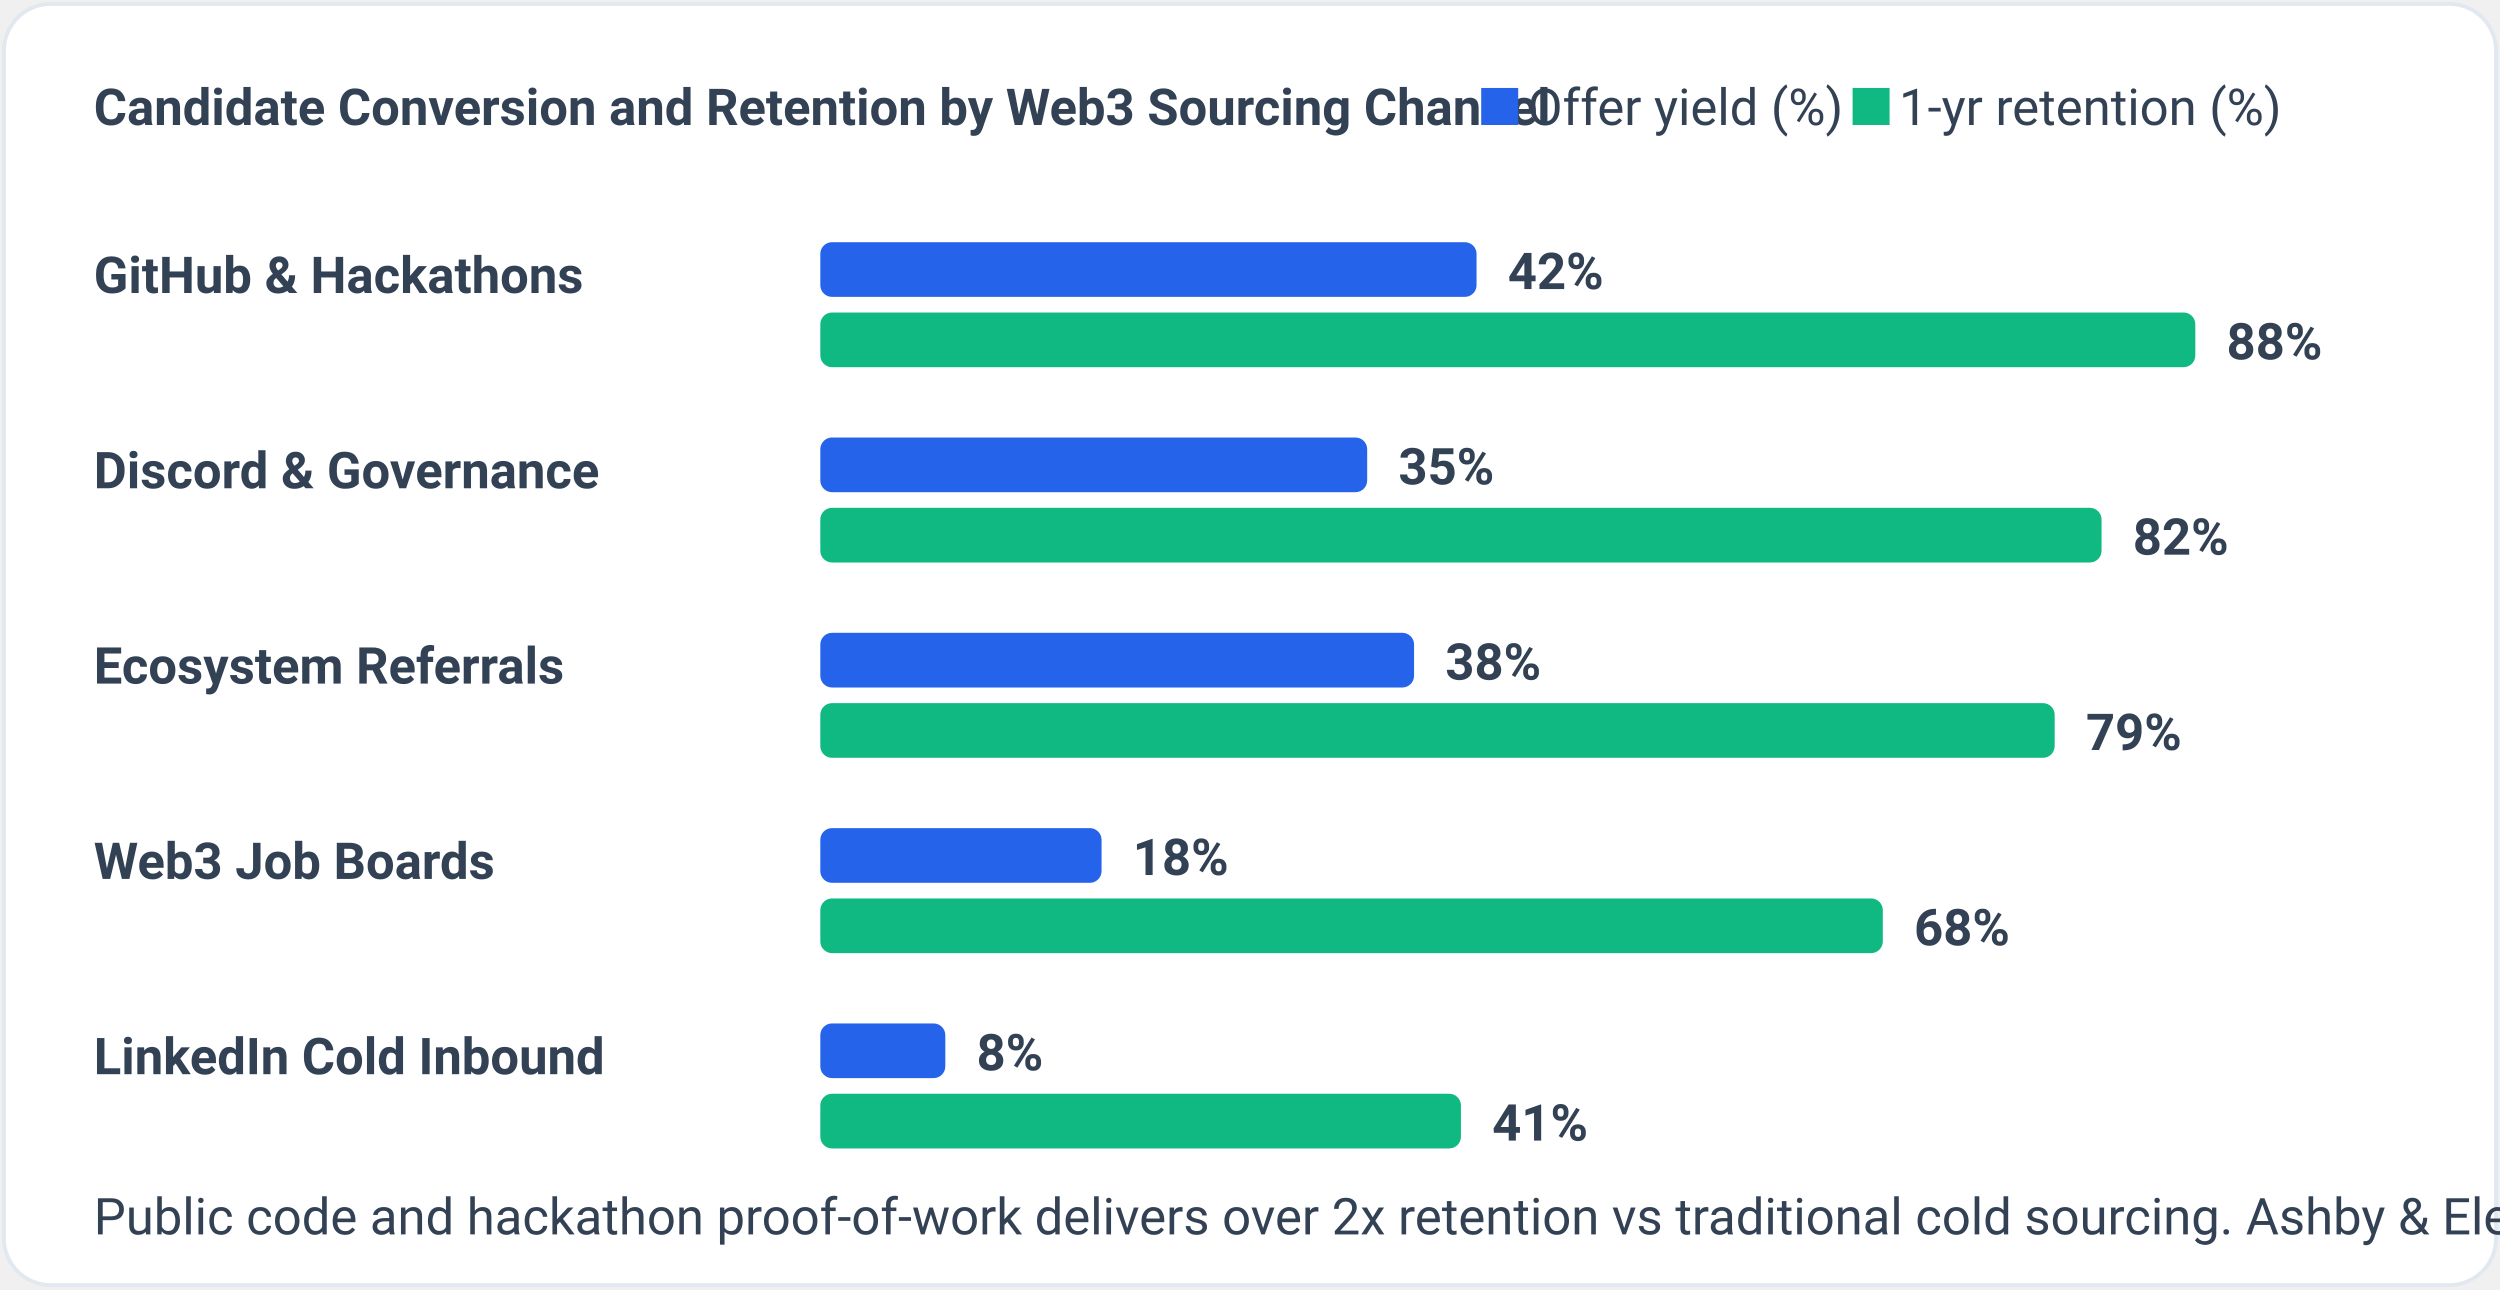
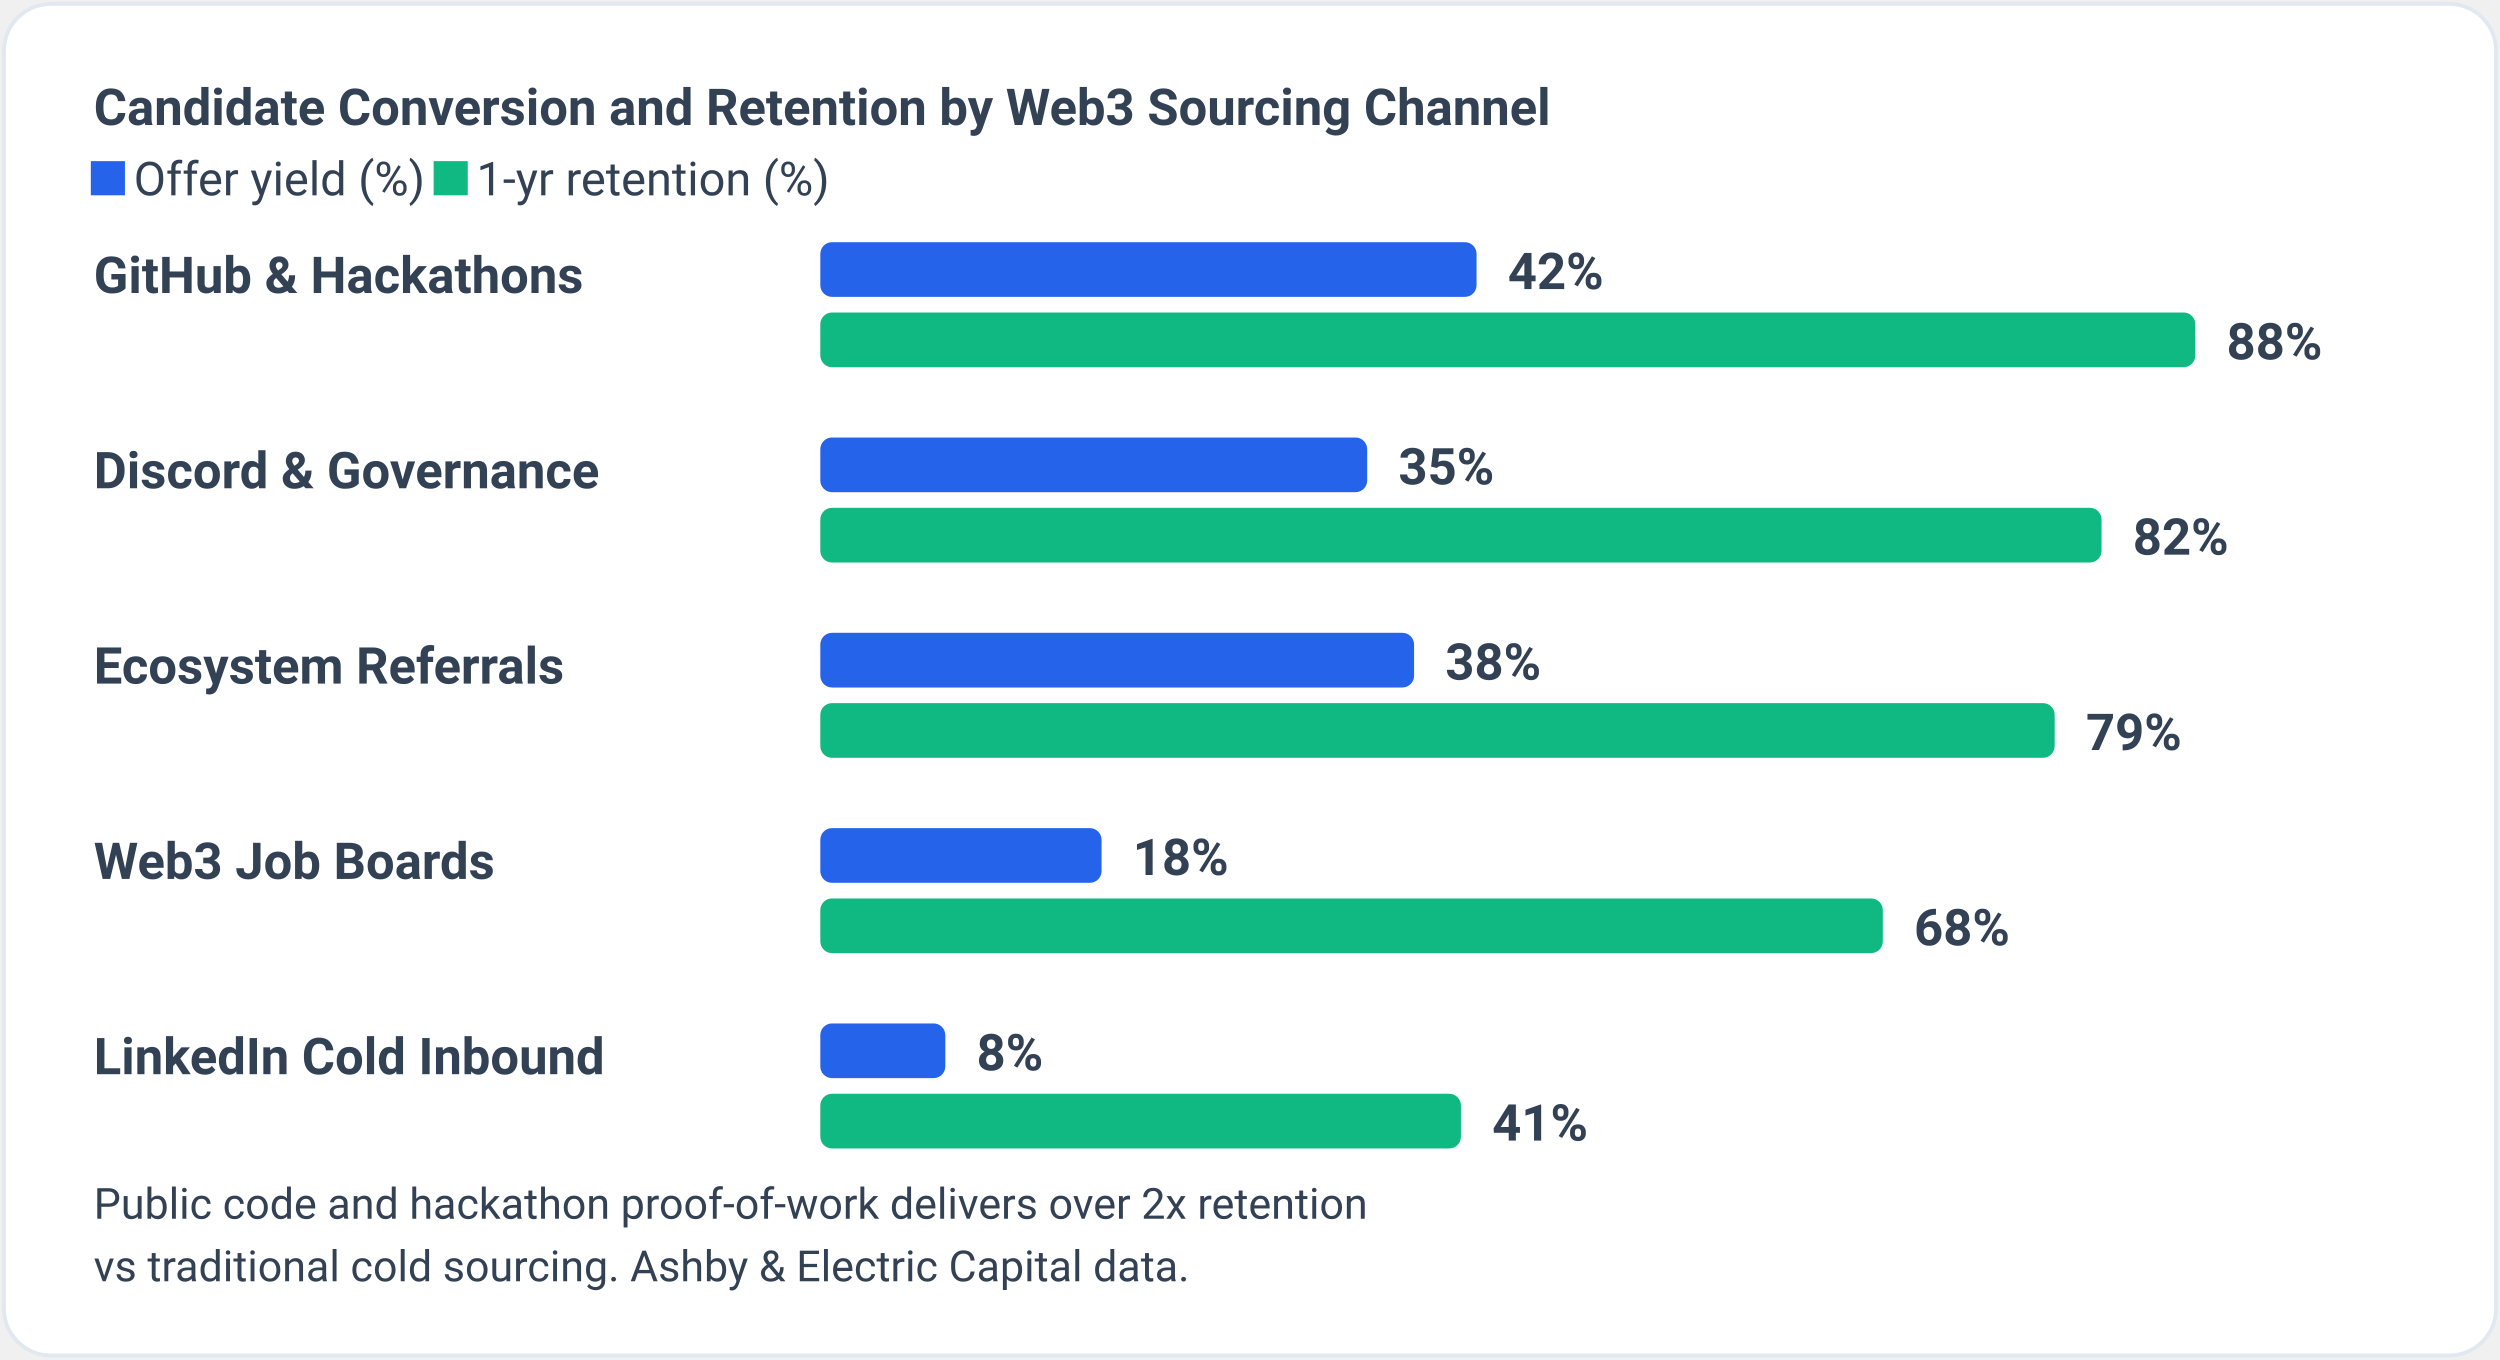
- <svg xmlns="http://www.w3.org/2000/svg" viewBox="0 0 640 330" role="img" aria-labelledby="rc-title rc-desc">
+ <svg xmlns="http://www.w3.org/2000/svg" viewBox="0 0 640 348" role="img" aria-labelledby="rc-title rc-desc">
  <style>
text{font-family:-apple-system,BlinkMacSystemFont,"Segoe UI",Roboto,Helvetica,Arial,sans-serif;font-size:13px;fill:#334155}
.num{font-variant-numeric:tabular-nums;font-weight:600}
.o-bar{fill:#2563eb}.r-bar{fill:#10b981}.card{fill:#ffffff;stroke:#e2e8f0}.grid{stroke:#e2e8f0;stroke-dasharray:4 4}
@media (prefers-color-scheme:dark){text{fill:#cbd5e1}.card{fill:#0f172a;stroke:#1e293b}.grid{stroke:#334155}}
</style>
-   <rect class="card" x="1" y="1" width="638" height="328" rx="12" />
+   <rect class="card" x="1" y="1" width="638" height="346" rx="12" />
  <text x="24" y="32" font-weight="700" font-size="15">Candidate Conversion and Retention by Web3 Sourcing Channel</text>
-   <text x="380" y="32">
+   <text x="24" y="50" style="font-size:12px">
    <tspan fill="#2563eb">■</tspan> Offer yield (%)  <tspan fill="#10b981">■</tspan> 1-yr retention (%)</text>
  <text x="24" y="75" font-weight="600">GitHub &amp; Hackathons</text>
  <rect class="o-bar" x="210" y="62" width="168" height="14" rx="3" />
  <text class="num" x="386" y="74">42%</text>
  <rect class="r-bar" x="210" y="80" width="352" height="14" rx="3" />
  <text class="num" x="570" y="92">88%</text>
  <text x="24" y="125" font-weight="600">Discord &amp; Governance</text>
  <rect class="o-bar" x="210" y="112" width="140" height="14" rx="3" />
  <text class="num" x="358" y="124">35%</text>
  <rect class="r-bar" x="210" y="130" width="328" height="14" rx="3" />
  <text class="num" x="546" y="142">82%</text>
  <text x="24" y="175" font-weight="600">Ecosystem Referrals</text>
  <rect class="o-bar" x="210" y="162" width="152" height="14" rx="3" />
  <text class="num" x="370" y="174">38%</text>
  <rect class="r-bar" x="210" y="180" width="316" height="14" rx="3" />
  <text class="num" x="534" y="192">79%</text>
  <text x="24" y="225" font-weight="600">Web3 Job Boards</text>
  <rect class="o-bar" x="210" y="212" width="72" height="14" rx="3" />
  <text class="num" x="290" y="224">18%</text>
  <rect class="r-bar" x="210" y="230" width="272" height="14" rx="3" />
  <text class="num" x="490" y="242">68%</text>
  <text x="24" y="275" font-weight="600">LinkedIn Cold Inbound</text>
  <rect class="o-bar" x="210" y="262" width="32" height="14" rx="3" />
  <text class="num" x="250" y="274">8%</text>
  <rect class="r-bar" x="210" y="280" width="164" height="14" rx="3" />
  <text class="num" x="382" y="292">41%</text>
-   <text x="24" y="316" font-size="11" fill="#64748b">Public code and hackathon proof-of-work delivers over 2x retention vs traditional cold sourcing. Ashby &amp; Electric Capital data.</text>
+   <text x="24" y="312" style="font-size:11px" fill="#64748b">Public code and hackathon proof-of-work delivers over 2x retention</text>
+   <text x="24" y="328" style="font-size:11px" fill="#64748b">vs traditional cold sourcing. Ashby &amp; Electric Capital data.</text>
</svg>
